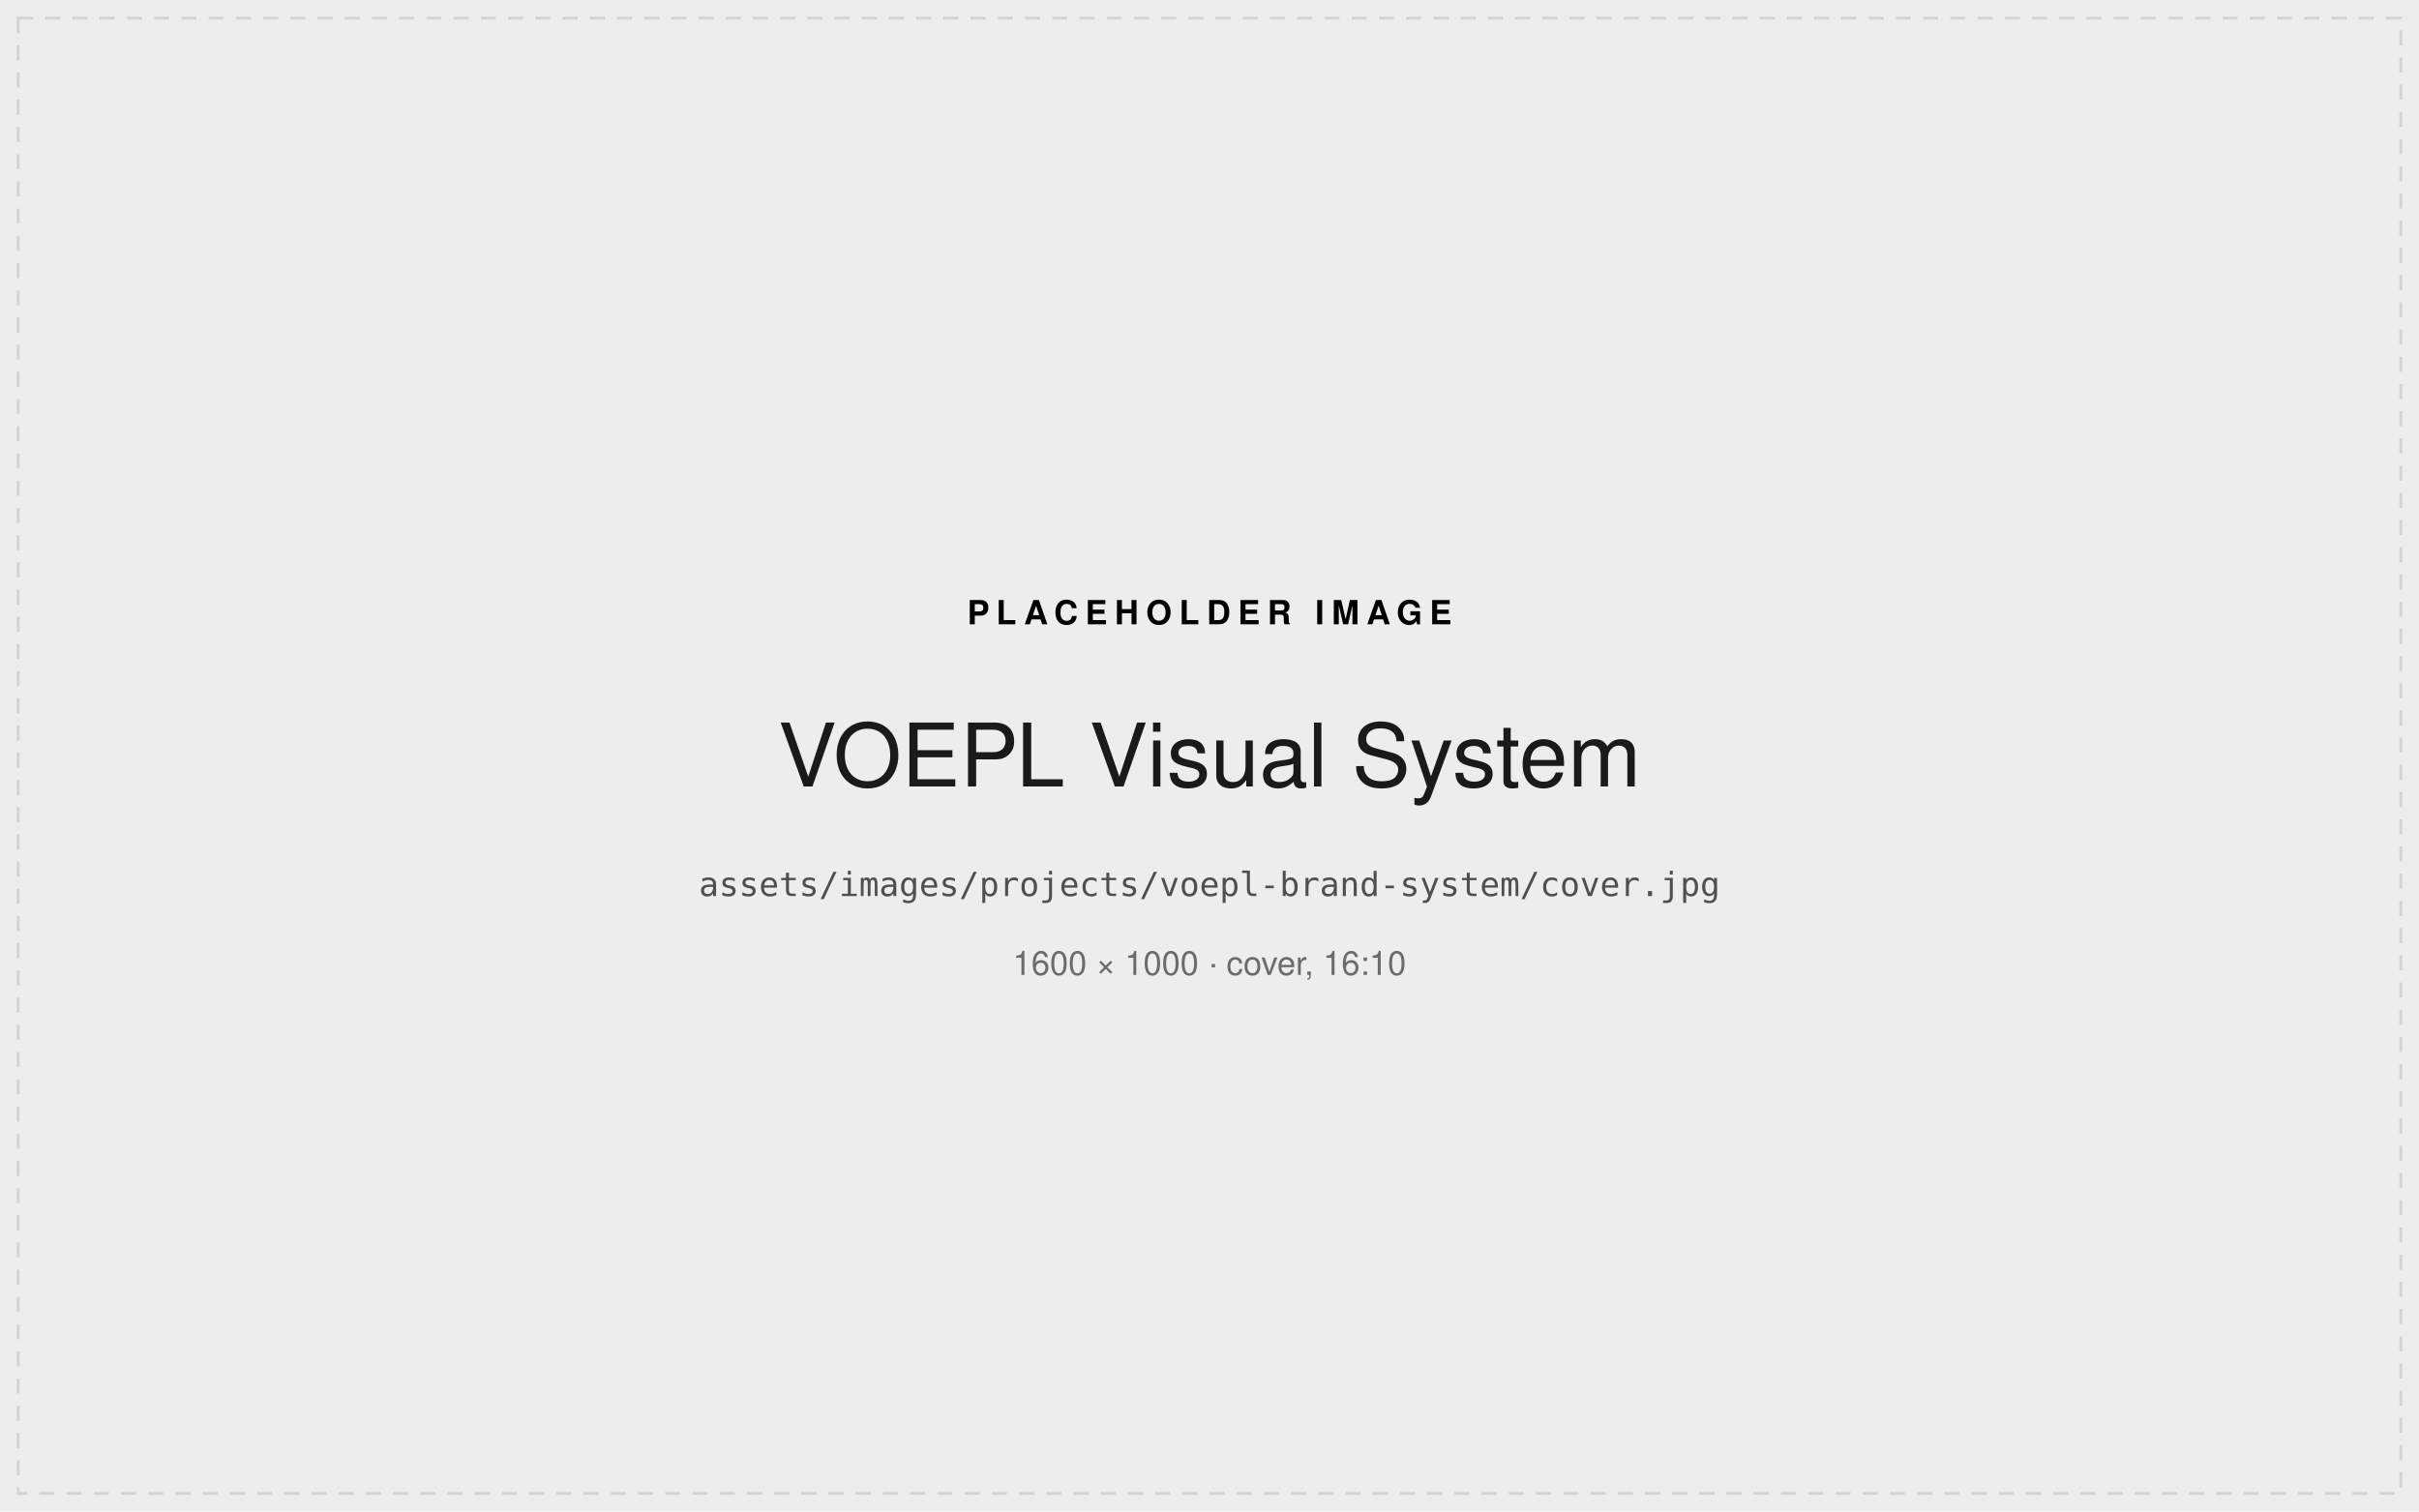
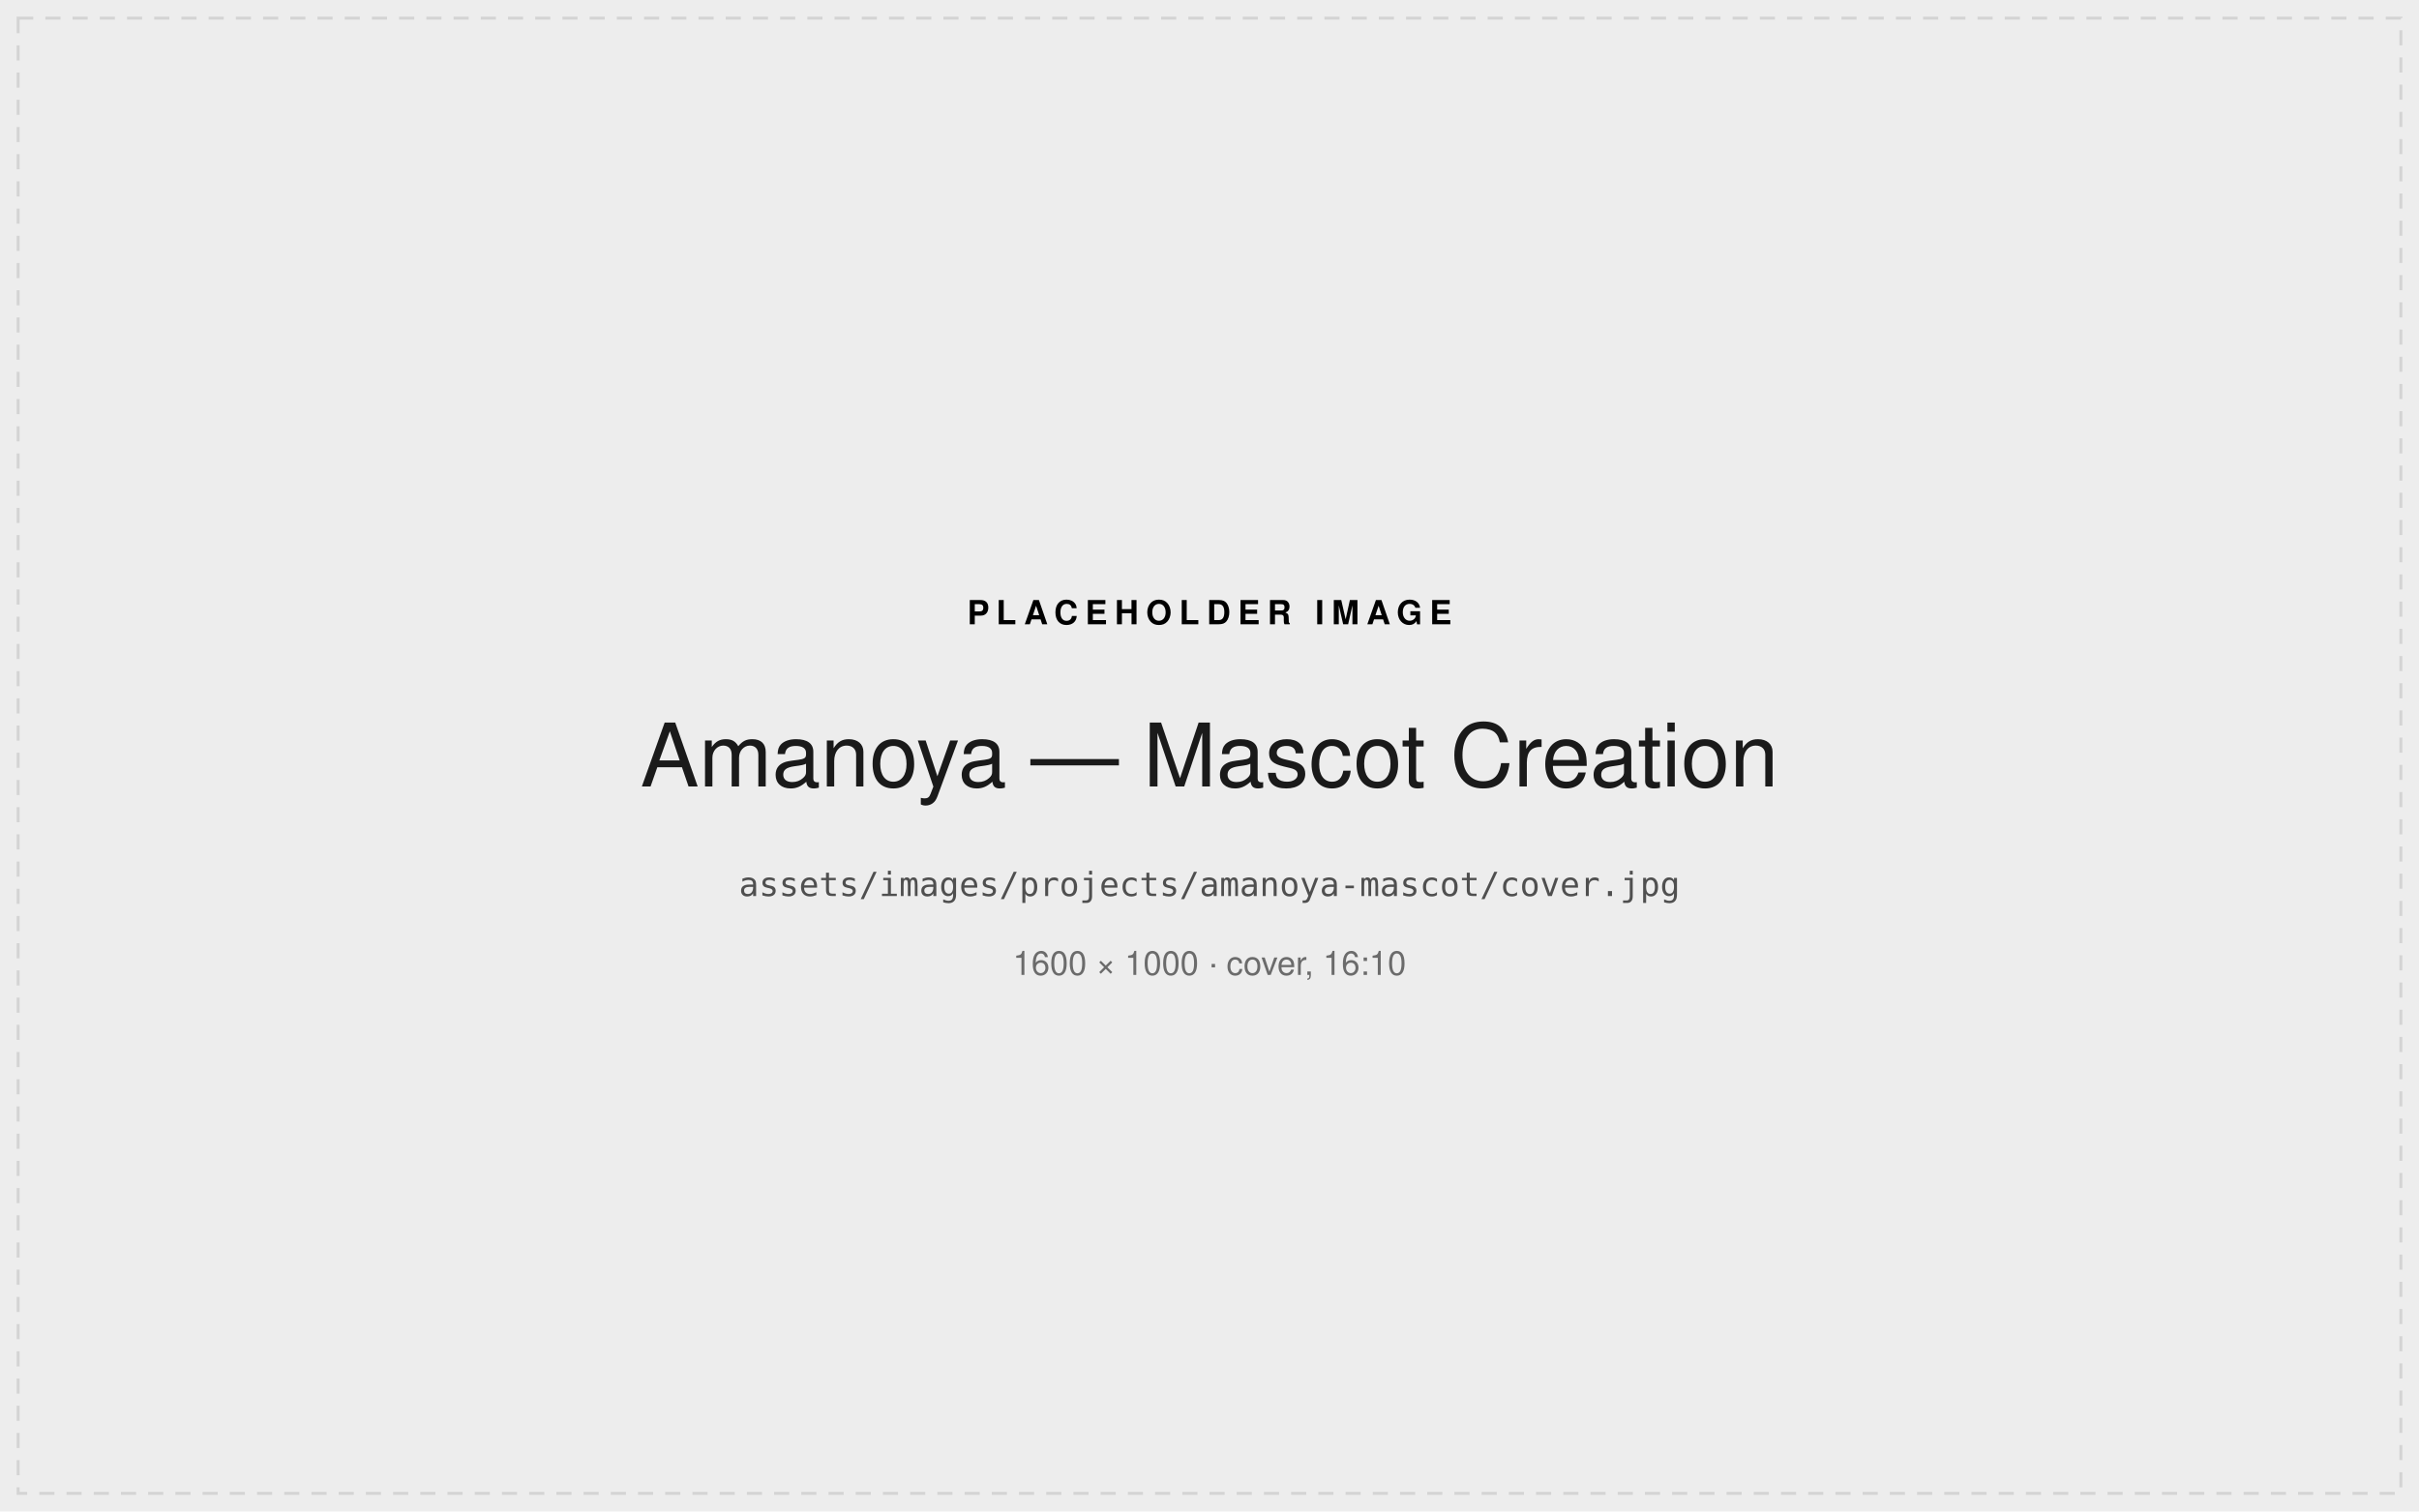
- <svg xmlns="http://www.w3.org/2000/svg" viewBox="0 0 1600 1000" width="1600" height="1000" role="img" aria-label="Placeholder image: VOEPL Visual System">
+ <svg xmlns="http://www.w3.org/2000/svg" viewBox="0 0 1600 1000" width="1600" height="1000" role="img" aria-label="Placeholder image: Amanoya — Mascot Creation">
  <rect width="1600" height="1000" fill="#EDEDED" />
  <rect x="12" y="12" width="1576" height="976" fill="none" stroke="#D4D4D4" stroke-width="2" stroke-dasharray="10 8" />
  <g font-family="Archivo, 'Helvetica Neue', Helvetica, Arial, sans-serif" text-anchor="middle">
    <text x="800" y="413" font-size="22" font-weight="600" letter-spacing="4.8" fill="#000000">PLACEHOLDER IMAGE</text>
-     <text x="800" y="520.3" font-size="58" font-weight="500" fill="#1A1A1A">VOEPL Visual System</text>
-     <text x="800" y="592.8" font-size="22" fill="#4F4F4F" font-family="ui-monospace, 'SFMono-Regular', Menlo, Consolas, monospace">assets/images/projects/voepl-brand-system/cover.jpg</text>
+     <text x="800" y="520.3" font-size="58" font-weight="500" fill="#1A1A1A">Amanoya — Mascot Creation</text>
+     <text x="800" y="592.8" font-size="22" fill="#4F4F4F" font-family="ui-monospace, 'SFMono-Regular', Menlo, Consolas, monospace">assets/images/projects/amanoya-mascot/cover.jpg</text>
    <text x="800" y="645" font-size="22" fill="#6B6B6B">1600 × 1000 · cover, 16:10</text>
  </g>
</svg>
